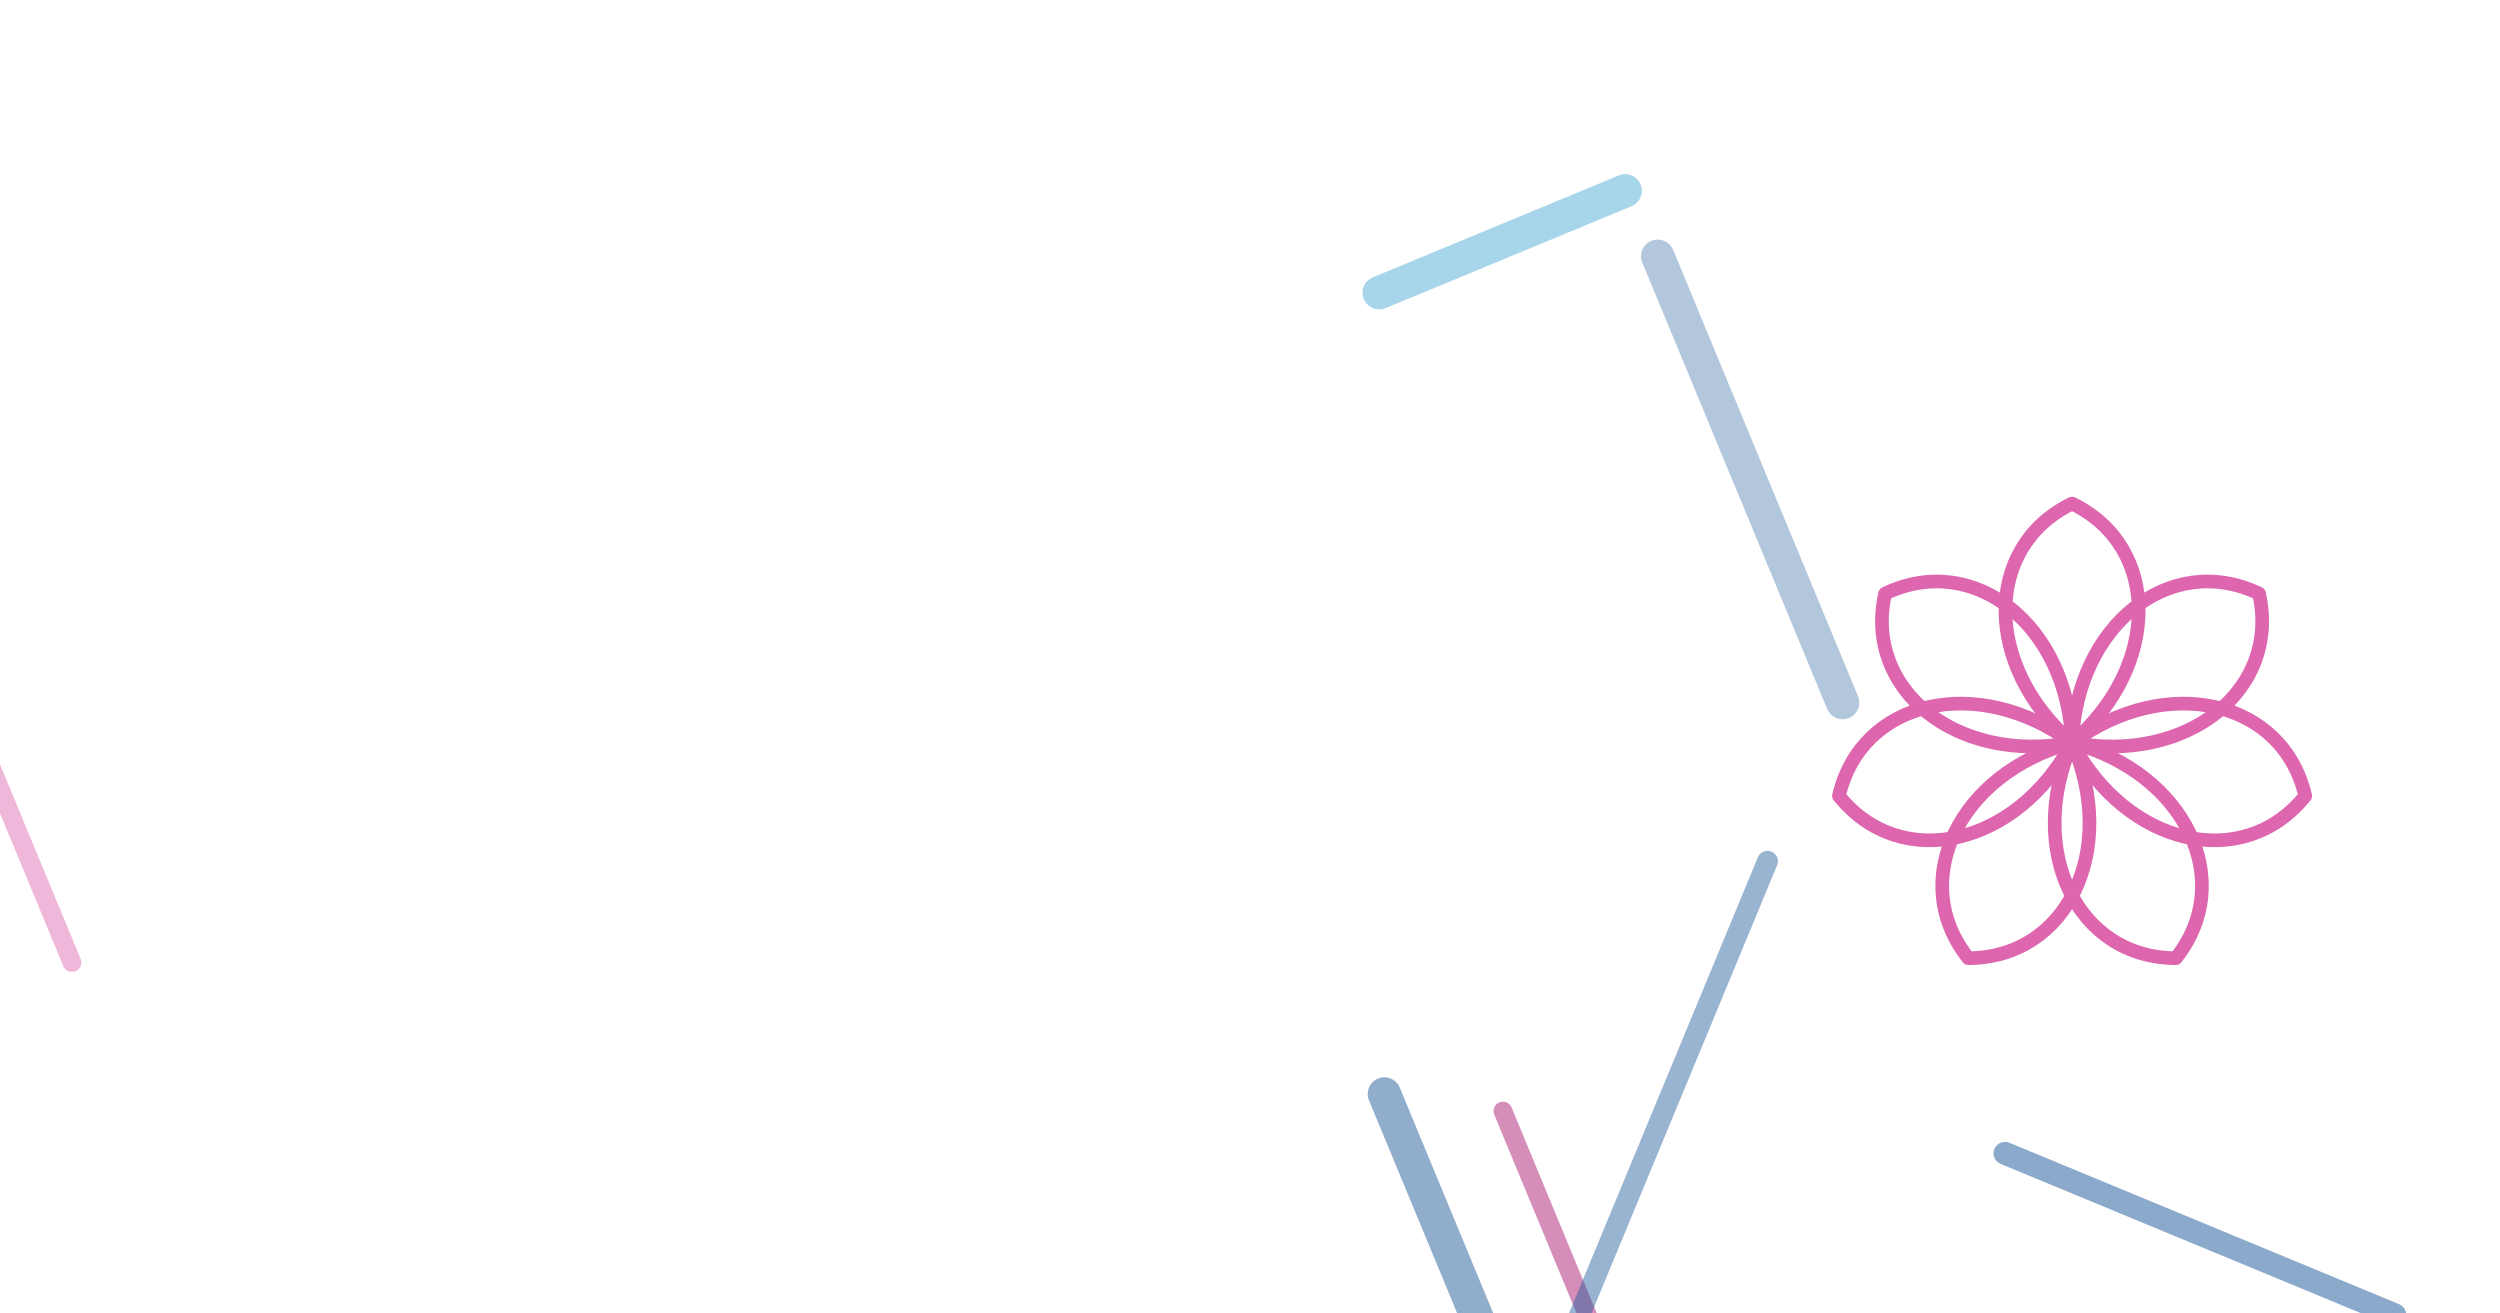
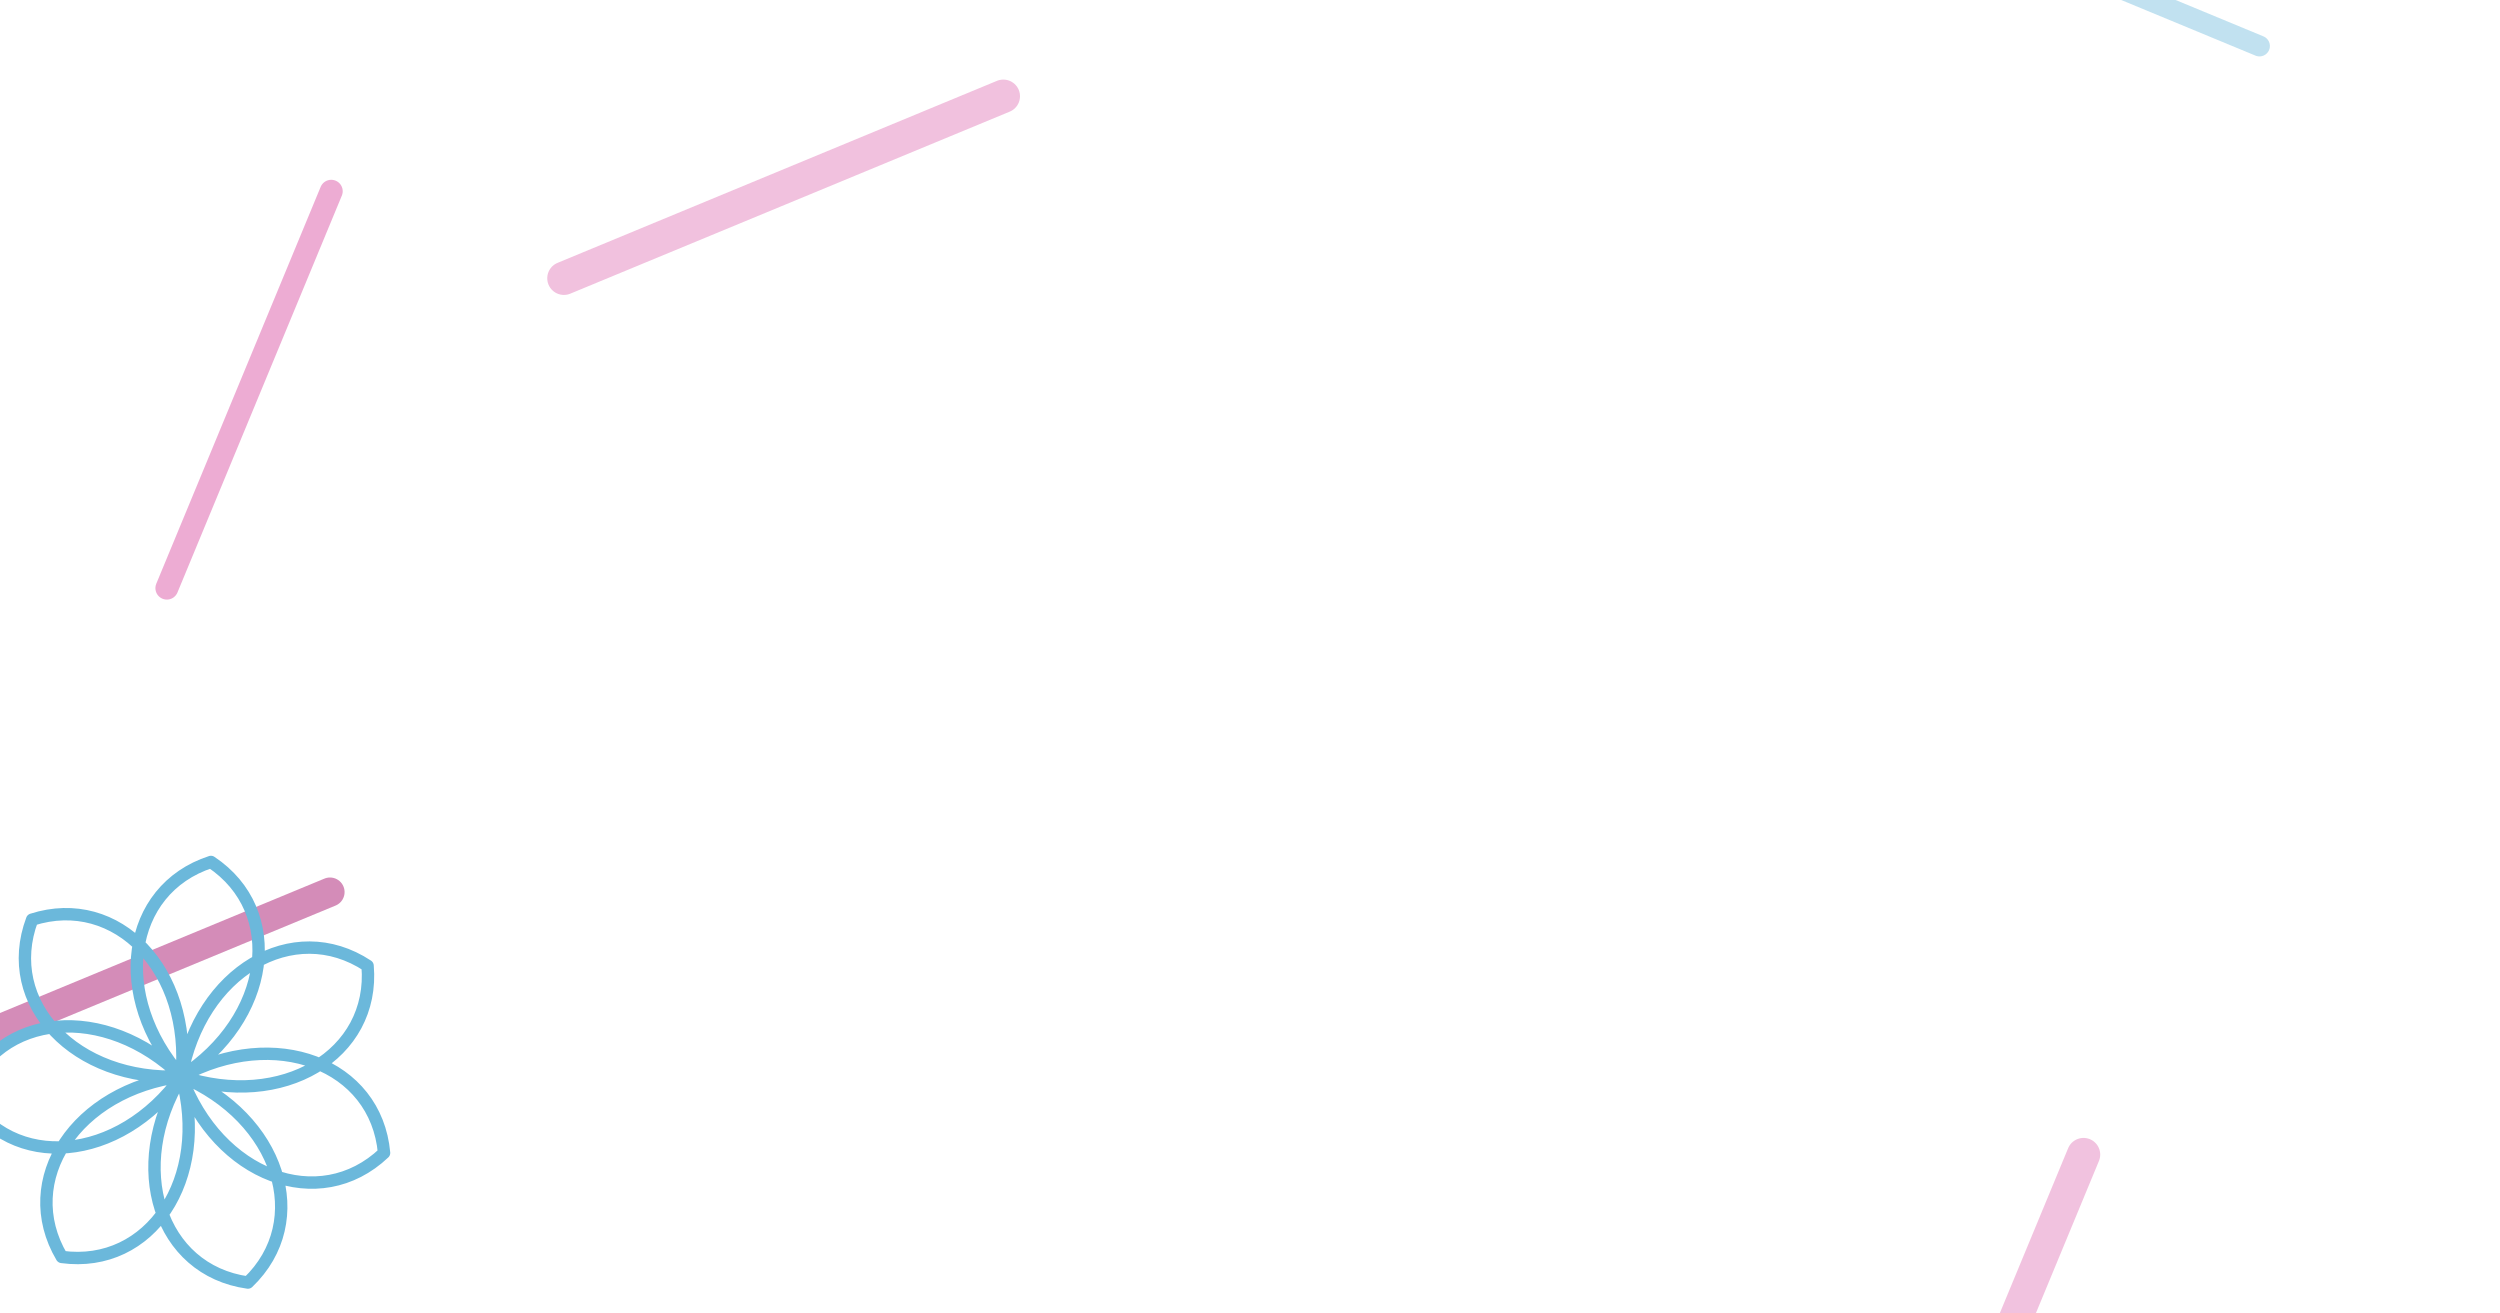
<svg xmlns="http://www.w3.org/2000/svg" width="1200" height="630" viewBox="0 0 1200 630" role="img" aria-label="Abstract geometric blog cover">
  <g fill="none">
-     <line x1="664.5" y1="525.1" x2="820.7" y2="525.1" transform="rotate(67.5 664.5 525.1)" stroke="#215b9a" stroke-width="16" stroke-linecap="round" opacity="0.50" />
-     <line x1="721.4" y1="533.3" x2="835.1" y2="533.3" transform="rotate(67.5 721.4 533.3)" stroke="#ae2679" stroke-width="9" stroke-linecap="round" opacity="0.52" />
-     <line x1="795.7" y1="123.0" x2="1027.6" y2="123.0" transform="rotate(67.5 795.7 123.0)" stroke="#215b9a" stroke-width="16" stroke-linecap="round" opacity="0.35" />
-     <line x1="-67.6" y1="48.2" x2="123.1" y2="48.2" transform="rotate(112.5 -67.6 48.2)" stroke="#6bb8db" stroke-width="14" stroke-linecap="round" opacity="0.44" />
-     <line x1="848.4" y1="413.4" x2="1183.0" y2="413.4" transform="rotate(112.5 848.4 413.4)" stroke="#215b9a" stroke-width="10" stroke-linecap="round" opacity="0.46" />
-     <line x1="-28.3" y1="310.3" x2="135.9" y2="310.3" transform="rotate(67.5 -28.3 310.3)" stroke="#dd66ae" stroke-width="9" stroke-linecap="round" opacity="0.47" />
-     <line x1="780.1" y1="91.6" x2="907.9" y2="91.6" transform="rotate(157.5 780.1 91.6)" stroke="#6bb8db" stroke-width="16" stroke-linecap="round" opacity="0.59" />
-     <line x1="962.4" y1="553.6" x2="1164.9" y2="553.6" transform="rotate(22.5 962.4 553.6)" stroke="#215b9a" stroke-width="11" stroke-linecap="round" opacity="0.52" />
+     <line x1="181.6" y1="639.5" x2="473.6" y2="639.5" transform="rotate(22.5 181.6 639.5)" stroke="#ae2679" stroke-width="9" stroke-linecap="round" opacity="0.53" />
+     <line x1="158.4" y1="428.2" x2="366.7" y2="428.2" transform="rotate(157.5 158.4 428.2)" stroke="#ae2679" stroke-width="14" stroke-linecap="round" opacity="0.53" />
+     <line x1="14.5" y1="-54.9" x2="192.5" y2="-54.9" transform="rotate(157.5 14.5 -54.9)" stroke="#215b9a" stroke-width="11" stroke-linecap="round" opacity="0.54" />
+     <line x1="481.6" y1="46.2" x2="709.9" y2="46.2" transform="rotate(157.5 481.6 46.2)" stroke="#dd66ae" stroke-width="16" stroke-linecap="round" opacity="0.41" />
+     <line x1="1000.1" y1="554.2" x2="1128.1" y2="554.2" transform="rotate(112.5 1000.1 554.2)" stroke="#dd66ae" stroke-width="16" stroke-linecap="round" opacity="0.40" />
+     <line x1="869.0" y1="-67.2" x2="1102.3" y2="-67.2" transform="rotate(22.5 869.0 -67.2)" stroke="#6bb8db" stroke-width="10" stroke-linecap="round" opacity="0.42" />
+     <line x1="159.0" y1="91.8" x2="365.2" y2="91.8" transform="rotate(112.5 159.0 91.8)" stroke="#dd66ae" stroke-width="11" stroke-linecap="round" opacity="0.54" />
  </g>
-   <g transform="translate(830.6 192.5) scale(3.28)">
-     <path d="M 50 50 C 63 38.8, 63 21.3, 50 15 C 37 21.3, 37 38.8, 50 50 C 66.86 53.18, 80.54 42.27, 77.36 28.18 C 64.33 21.94, 50.65 32.85, 50 50 C 58.03 65.17, 75.09 69.06, 84.12 57.79 C 80.87 43.71, 63.81 39.82, 50 50 C 43.15 65.73, 50.74 81.5, 65.19 81.53 C 74.17 70.22, 66.57 54.45, 50 50 C 33.43 54.45, 25.83 70.22, 34.81 81.53 C 49.26 81.5, 56.85 65.73, 50 50 C 36.19 39.82, 19.13 43.71, 15.88 57.79 C 24.91 69.06, 41.97 65.17, 50 50 C 49.35 32.85, 35.67 21.94, 22.64 28.18 C 19.46 42.27, 33.14 53.18, 50 50" fill="none" stroke="#dd66ae" stroke-width="2" stroke-linecap="round" stroke-linejoin="round" />
+   <g transform="translate(87.1 516.7) rotate(316.4) scale(2.97) translate(-50 -50)">
+     <path d="M 50 50 C 63 38.8, 63 21.3, 50 15 C 37 21.3, 37 38.8, 50 50 C 66.86 53.18, 80.54 42.27, 77.36 28.18 C 64.33 21.94, 50.65 32.85, 50 50 C 58.03 65.17, 75.09 69.06, 84.12 57.79 C 80.87 43.71, 63.81 39.82, 50 50 C 43.15 65.73, 50.74 81.5, 65.19 81.53 C 74.17 70.22, 66.57 54.45, 50 50 C 33.43 54.45, 25.83 70.22, 34.81 81.53 C 49.26 81.5, 56.85 65.73, 50 50 C 36.19 39.82, 19.13 43.71, 15.88 57.79 C 24.91 69.06, 41.97 65.17, 50 50 C 49.35 32.85, 35.67 21.94, 22.64 28.18 C 19.46 42.27, 33.14 53.18, 50 50" fill="none" stroke="#6bb8db" stroke-width="2" stroke-linecap="round" stroke-linejoin="round" />
  </g>
</svg>
